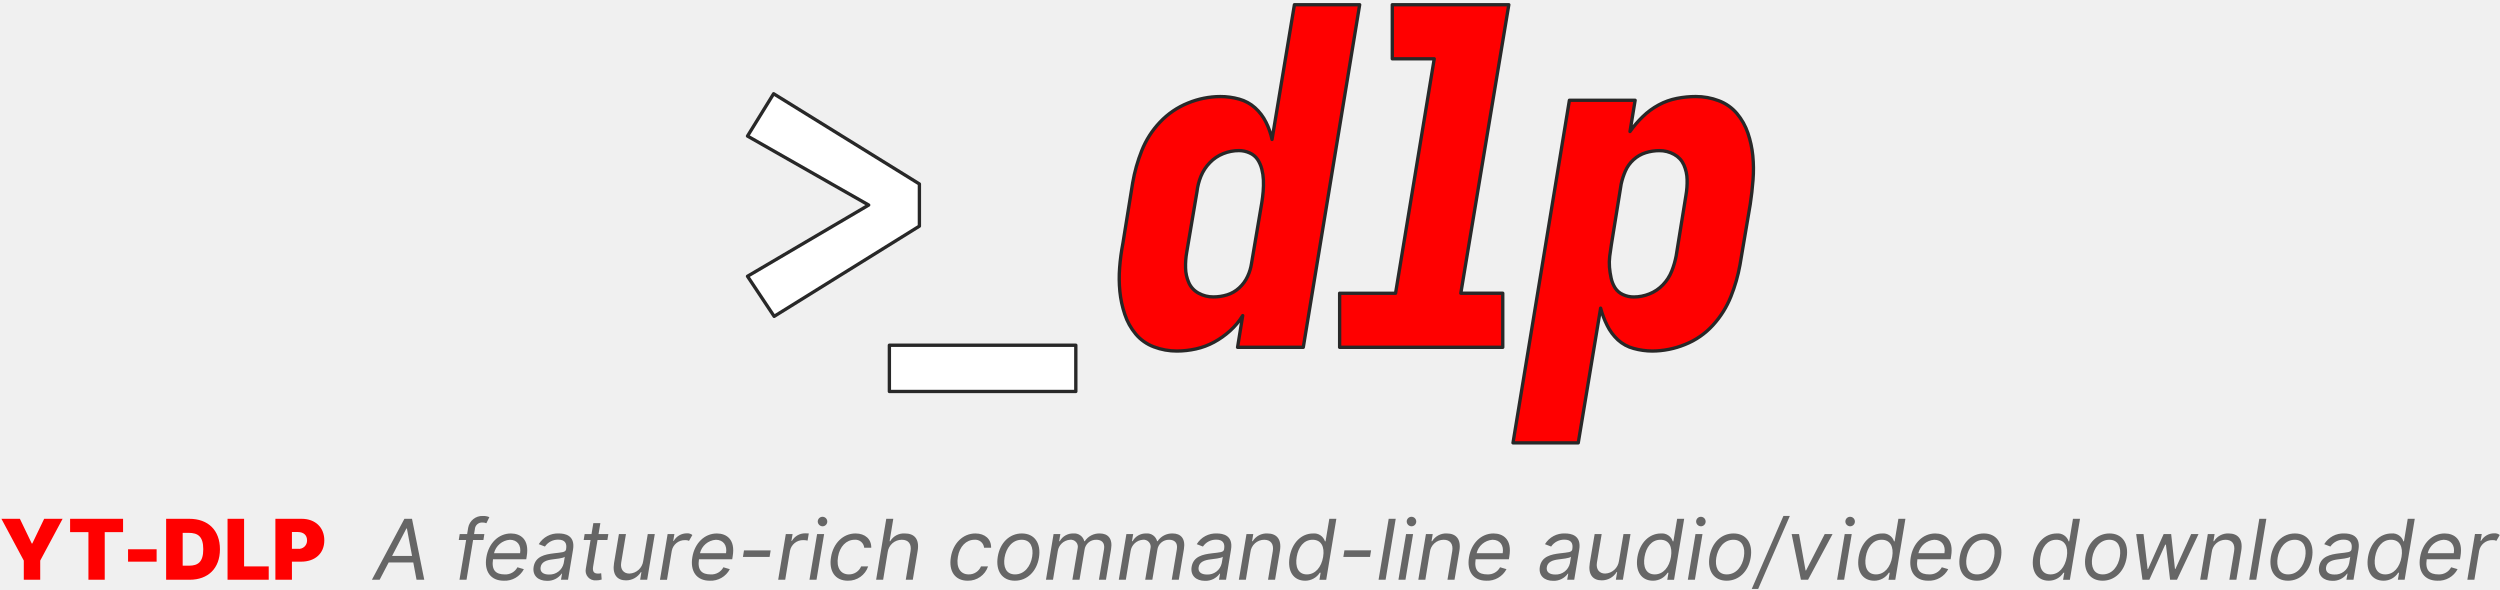
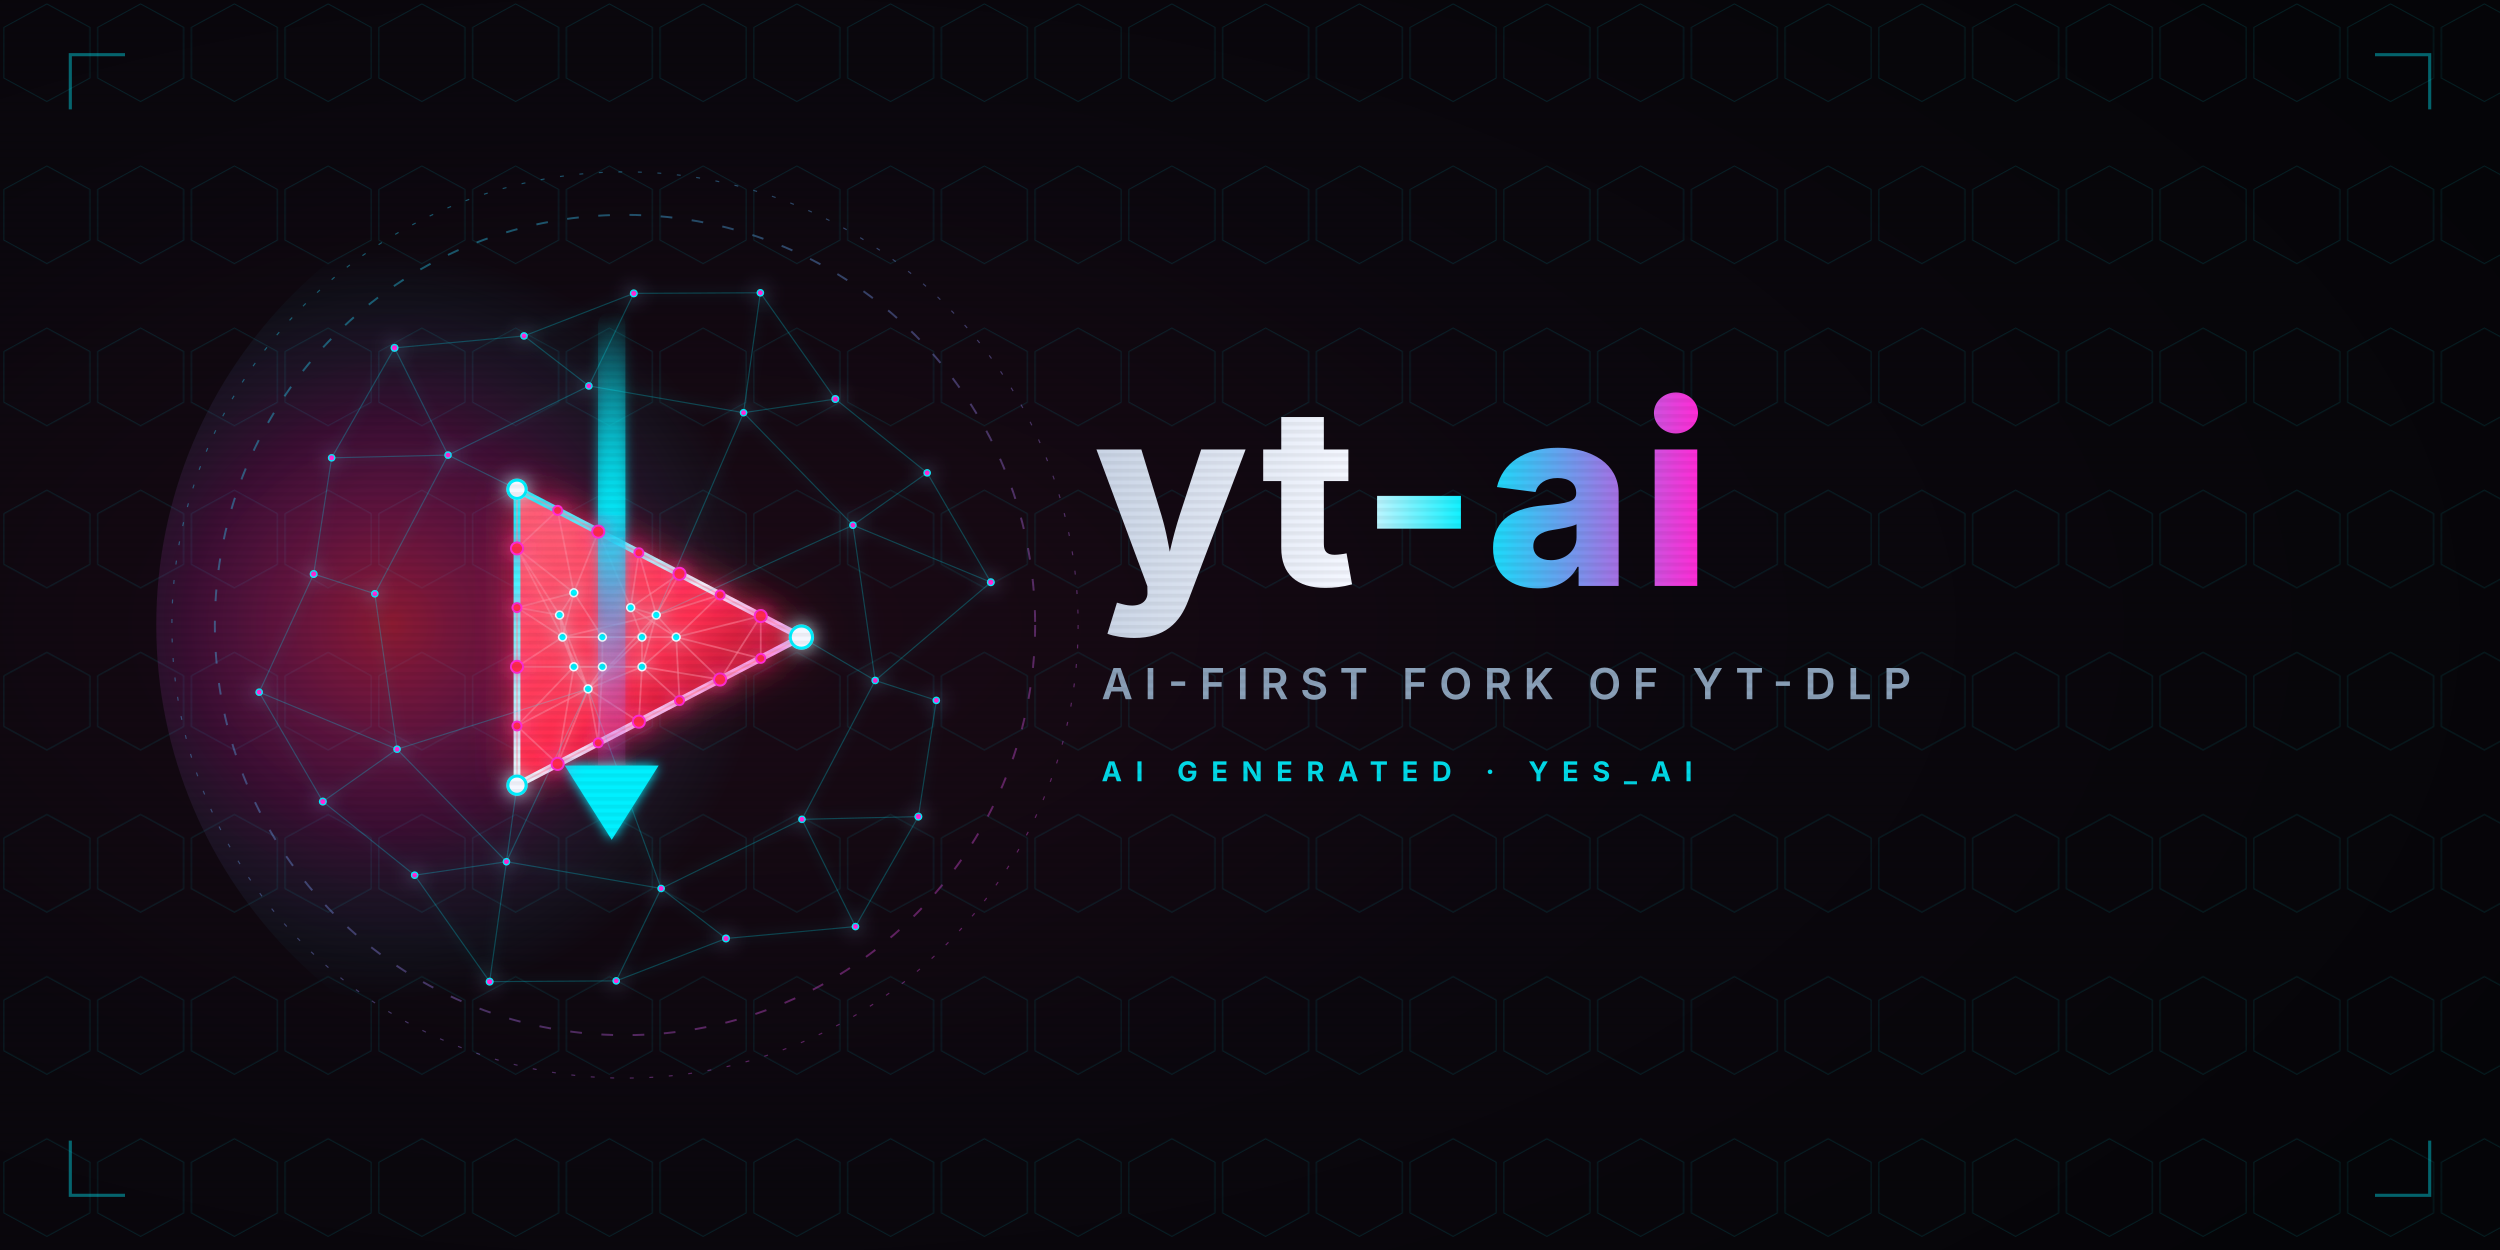
- <svg xmlns="http://www.w3.org/2000/svg" width="746" height="176" viewBox="0 0 746 176">
+ <svg xmlns="http://www.w3.org/2000/svg" viewBox="0 0 1280 640" width="1280" height="640" role="img" aria-label="yt-ai banner">
  <defs>
-     <style>
-       .cls-1, .cls-4 {
-         fill: red;
-       }
- 
-       .cls-1, .cls-2, .cls-3, .cls-4 {
-         fill-rule: evenodd;
-       }
- 
-       .cls-2 {
-         fill: #666;
-       }
- 
-       .cls-3 {
-         fill: #fff;
-       }
- 
-       .cls-3, .cls-4 {
-         stroke: #282828;
-         stroke-linejoin: round;
-         stroke-width: 1px;
-       }
-     </style>
+     <radialGradient id="bg" cx="28%" cy="50%" r="80%">
+       <stop offset="0%" stop-color="#1C0A16" />
+       <stop offset="50%" stop-color="#0B070E" />
+       <stop offset="100%" stop-color="#050508" />
+     </radialGradient>
+     <radialGradient id="coreGlow" cx="25%" cy="50%" r="40%">
+       <stop offset="0%" stop-color="#FF2A4D" stop-opacity="0.5" />
+       <stop offset="55%" stop-color="#FF2BD6" stop-opacity="0.16" />
+       <stop offset="100%" stop-color="#00F0FF" stop-opacity="0" />
+     </radialGradient>
+     <linearGradient id="triFill" x1="18%" y1="10%" x2="90%" y2="90%">
+       <stop offset="0%" stop-color="#FF5A73" />
+       <stop offset="50%" stop-color="#FF2A4D" />
+       <stop offset="100%" stop-color="#7A0018" />
+     </linearGradient>
+     <linearGradient id="triStroke" x1="0%" y1="0%" x2="100%" y2="100%">
+       <stop offset="0%" stop-color="#00F0FF" />
+       <stop offset="50%" stop-color="#F4F7FF" />
+       <stop offset="100%" stop-color="#FF2BD6" />
+     </linearGradient>
+     <linearGradient id="beam" x1="50%" y1="0%" x2="50%" y2="100%">
+       <stop offset="0%" stop-color="#00F0FF" stop-opacity="0" />
+       <stop offset="40%" stop-color="#00F0FF" stop-opacity="0.9" />
+       <stop offset="100%" stop-color="#FF2BD6" stop-opacity="0" />
+     </linearGradient>
+     <linearGradient id="word" x1="0%" y1="0%" x2="100%" y2="0%">
+       <stop offset="0%" stop-color="#C9D4E5" />
+       <stop offset="42%" stop-color="#F4F7FF" />
+       <stop offset="62%" stop-color="#00F0FF" />
+       <stop offset="100%" stop-color="#FF2BD6" />
+     </linearGradient>
+     <linearGradient id="ringGrad" x1="0%" y1="0%" x2="100%" y2="100%">
+       <stop offset="0%" stop-color="#00F0FF" />
+       <stop offset="100%" stop-color="#FF2BD6" />
+     </linearGradient>
+     <filter id="glowCyan" x="-50%" y="-50%" width="200%" height="200%">
+       <feGaussianBlur stdDeviation="3" result="b" />
+       <feMerge>
+         <feMergeNode in="b" />
+         <feMergeNode in="SourceGraphic" />
+       </feMerge>
+     </filter>
+     <filter id="glowMag" x="-50%" y="-50%" width="200%" height="200%">
+       <feGaussianBlur stdDeviation="5" result="b" />
+       <feMerge>
+         <feMergeNode in="b" />
+         <feMergeNode in="SourceGraphic" />
+       </feMerge>
+     </filter>
+     <filter id="bloom" x="-50%" y="-50%" width="200%" height="200%">
+       <feGaussianBlur stdDeviation="12" />
+     </filter>
+     <pattern id="scan" width="1280" height="4" patternUnits="userSpaceOnUse">
+       <rect width="1280" height="2" fill="#000" opacity="0.16" />
+     </pattern>
+     <pattern id="hex" width="48" height="83" patternUnits="userSpaceOnUse">
+       <path d="M24 2 L46 14 L46 40 L24 52 L2 40 L2 14 Z" fill="none" stroke="#00F0FF" stroke-width="0.5" opacity="0.12" />
+     </pattern>
  </defs>
-   <path class="cls-1" d="M0.426,154.812L7.1,167.281V173h4.9v-5.719l6.678-12.469H13.179L9.627,162.2H9.485l-3.552-7.389H0.426Zm20.49,3.979h5.471V173h4.866V158.791h5.47v-3.979H20.916v3.979Zm25.82,5.115H38.211V167.6h8.525v-3.695ZM56.572,173c5.541,0,9.058-3.41,9.058-9.094s-3.517-9.094-9.129-9.094H49.574V173h7Zm-2.06-4.192V159h1.741c2.842,0,4.4,1.1,4.4,4.9s-1.563,4.9-4.263,4.9H54.512ZM67.9,173H80.189v-3.979H72.835V154.812H67.9V173Zm14.275,0h4.938v-5.4h2.735c4.147,0,6.927-2.443,6.927-6.359,0-3.872-2.709-6.43-6.749-6.43h-7.85V173Zm4.938-9.236v-5.009h1.741c1.732,0,2.771.924,2.771,2.487a2.452,2.452,0,0,1-2.771,2.522H87.111Z" />
-   <path class="cls-2" d="M113.281,173l2.691-5.151h7.353L124.293,173H126.6l-3.659-18.188H120.67L110.972,173h2.309Zm3.712-7.1,4.281-8.206h0.142l1.545,8.206h-5.968Zm27.54-6.537h-3.072l0.231-1.385a2.139,2.139,0,0,1,2.309-2.06,2.987,2.987,0,0,1,1.136.213l0.888-1.812a4.324,4.324,0,0,0-1.918-.355,4.271,4.271,0,0,0-4.405,3.517l-0.31,1.882H137.18l-0.284,1.776h2.194L137.109,173h2.1l1.963-11.865h3.081Zm5.788,13.925a6.444,6.444,0,0,0,6-3.445l-1.918-.569a4.022,4.022,0,0,1-3.765,2.131c-2.629,0-4.032-1.172-3.526-4.511h9.92l0.142-.888c0.861-5.08-1.874-6.82-4.725-6.82-3.685,0-6.633,2.913-7.317,7.1C144.433,170.478,146.387,173.284,150.321,173.284Zm-2.913-8.206a5.27,5.27,0,0,1,4.725-4.014c2.282,0,3.454,1.706,3.055,4.014h-7.78Zm15.8,8.242a5.173,5.173,0,0,0,4.405-2.167h0.106L167.4,173h2.1l1.492-8.987c0.71-4.334-2.487-4.831-4.228-4.831a6.658,6.658,0,0,0-6,3.2l1.847,0.71a4.673,4.673,0,0,1,3.979-2.06c1.918,0,2.628,1.03,2.344,2.771v0.071c-0.177.994-1.208,0.923-3.73,1.243-2.593.32-5.435,0.888-5.967,4.014C158.806,171.792,160.618,173.32,163.211,173.32Zm0.6-1.883c-1.67,0-2.735-.746-2.487-2.2,0.249-1.6,1.812-2.1,3.482-2.309,0.888-.107,3.3-0.356,3.729-0.782l-0.319,1.918A4.289,4.289,0,0,1,163.815,171.437Zm17.721-12.078h-2.921l0.541-3.268h-2.1l-0.541,3.268h-2.052l-0.284,1.776h2.043l-1.4,8.526a2.88,2.88,0,0,0,3.091,3.517,5.026,5.026,0,0,0,1.634-.249l-0.142-1.883a4.017,4.017,0,0,1-.924.107c-0.923,0-1.776-.284-1.492-2.06l1.324-7.958h2.939Zm10.405,8.064a4.329,4.329,0,0,1-4.12,3.73c-1.741,0-2.771-1.279-2.451-3.268l1.421-8.526h-2.1l-1.457,8.668c-0.568,3.481,1,5.151,3.553,5.151a5.185,5.185,0,0,0,4.475-2.487h0.143L191.018,173h2.1l2.273-13.641h-2.1Zm5,5.577h2.1l1.421-8.632a3.953,3.953,0,0,1,3.979-3.2,2.457,2.457,0,0,1,1.172.213l1-1.74a2.365,2.365,0,0,0-1.634-.5,4.5,4.5,0,0,0-3.943,2.274h-0.143l0.356-2.061h-2.025Zm14.846,0.284a6.446,6.446,0,0,0,6-3.445l-1.918-.569a4.023,4.023,0,0,1-3.766,2.131c-2.628,0-4.031-1.172-3.525-4.511h9.92l0.142-.888c0.861-5.08-1.874-6.82-4.725-6.82-3.685,0-6.634,2.913-7.317,7.1C205.9,170.478,207.857,173.284,211.791,173.284Zm-2.913-8.206a5.268,5.268,0,0,1,4.724-4.014c2.283,0,3.455,1.706,3.055,4.014h-7.779Zm21.1-.852h-7.957l-0.32,1.954h7.957ZM232.208,173h2.1l1.42-8.632a3.959,3.959,0,0,1,3.979-3.2,6.363,6.363,0,0,1,1.279.142l0.355-2.131a10.544,10.544,0,0,0-1.1-.036,4.538,4.538,0,0,0-3.943,2.274h-0.142l0.355-2.061h-2.025Zm9.339,0h2.1l2.274-13.641h-2.1Zm3.961-15.95a1.422,1.422,0,1,0-1.492-1.42A1.464,1.464,0,0,0,245.508,157.05Zm7.476,16.234a6.244,6.244,0,0,0,6.074-4.263h-2.1a3.9,3.9,0,0,1-3.659,2.38c-2.5,0-3.774-2.06-3.232-5.221,0.488-3.091,2.477-5.116,4.937-5.116a2.628,2.628,0,0,1,2.878,2.38h2.1c0.062-2.557-1.821-4.262-4.689-4.262-3.7,0-6.652,2.913-7.318,7.069C247.291,170.336,249.138,173.284,252.984,173.284Zm11.9-8.49a4.229,4.229,0,0,1,4.228-3.73c1.953,0,2.948,1.244,2.593,3.411L270.279,173h2.1l1.456-8.667c0.568-3.517-1.03-5.151-3.8-5.151a4.741,4.741,0,0,0-4.4,2.309h-0.177l1.1-6.679h-2.1L261.434,173h2.095Zm23.865,8.49a6.244,6.244,0,0,0,6.074-4.263h-2.1a3.894,3.894,0,0,1-3.659,2.38c-2.5,0-3.774-2.06-3.232-5.221,0.488-3.091,2.478-5.116,4.937-5.116a2.628,2.628,0,0,1,2.878,2.38h2.1c0.062-2.557-1.821-4.262-4.689-4.262-3.7,0-6.652,2.913-7.318,7.069C283.051,170.336,284.9,173.284,288.744,173.284Zm14.1,0c3.623,0,6.5-2.735,7.175-6.891,0.7-4.334-1.349-7.211-5.115-7.211-3.623,0-6.5,2.735-7.175,6.927C297.034,170.407,299.076,173.284,302.842,173.284Zm0.035-1.883c-2.735,0-3.552-2.344-3.126-5.008,0.453-2.806,2.238-5.329,5.116-5.329,2.735,0,3.552,2.38,3.126,5.045C307.54,168.924,305.755,171.4,302.877,171.4Zm9.231,1.6h2.1l1.421-8.525a3.978,3.978,0,0,1,3.659-3.411,2.092,2.092,0,0,1,2.273,2.594L319.994,173h2.132l1.492-8.881a3.45,3.45,0,0,1,3.516-3.055c1.492,0,2.629.782,2.309,2.807L327.916,173h2.1l1.527-9.129c0.533-3.2-.959-4.689-3.374-4.689a5.191,5.191,0,0,0-4.476,2.309h-0.142a3.076,3.076,0,0,0-3.268-2.309,4.487,4.487,0,0,0-4.05,2.309h-0.178l0.356-2.132h-2.025Zm21.734,0h2.1l1.421-8.525a3.978,3.978,0,0,1,3.659-3.411,2.093,2.093,0,0,1,2.274,2.594L341.728,173h2.131l1.492-8.881a3.45,3.45,0,0,1,3.517-3.055c1.491,0,2.628.782,2.309,2.807L349.649,173h2.1l1.527-9.129c0.533-3.2-.959-4.689-3.374-4.689a5.191,5.191,0,0,0-4.476,2.309H345.28a3.075,3.075,0,0,0-3.268-2.309,4.487,4.487,0,0,0-4.05,2.309h-0.177l0.355-2.132h-2.025Zm25.711,0.32a5.173,5.173,0,0,0,4.405-2.167h0.107L363.745,173h2.1l1.492-8.987c0.71-4.334-2.487-4.831-4.228-4.831a6.659,6.659,0,0,0-6,3.2l1.847,0.71a4.674,4.674,0,0,1,3.979-2.06c1.918,0,2.628,1.03,2.344,2.771v0.071c-0.177.994-1.207,0.923-3.73,1.243-2.593.32-5.435,0.888-5.967,4.014C355.148,171.792,356.96,173.32,359.553,173.32Zm0.6-1.883c-1.67,0-2.735-.746-2.487-2.2,0.249-1.6,1.812-2.1,3.482-2.309,0.888-.107,3.3-0.356,3.73-0.782l-0.32,1.918A4.289,4.289,0,0,1,360.157,171.437Zm12.961-6.643a4.154,4.154,0,0,1,4.121-3.73c1.954,0,2.913,1.279,2.558,3.411L378.376,173h2.1l1.457-8.667c0.568-3.482-1.03-5.151-3.765-5.151a4.869,4.869,0,0,0-4.37,2.309h-0.177l0.355-2.132h-2.025L369.673,173h2.095Zm16.336,8.49a5.166,5.166,0,0,0,4.369-2.38h0.249l-0.355,2.1h2.024l3.02-18.188h-2.1l-1.119,6.714h-0.178a3.382,3.382,0,0,0-3.552-2.344c-3.446,0-6.278,2.735-7,7.033C384.108,170.549,386.035,173.284,389.454,173.284Zm0.515-1.883c-2.629,0-3.526-2.308-3.037-5.221,0.47-2.878,2.087-5.116,4.742-5.116,2.567,0,3.65,2.061,3.144,5.116C394.3,169.27,392.491,171.4,389.969,171.4Zm19.16-7.175h-7.957l-0.32,1.954h7.957Zm7.349-9.414h-2.1L411.363,173h2.1ZM417.293,173h2.1l2.273-13.641h-2.1Zm3.961-15.95a1.422,1.422,0,1,0-1.492-1.42A1.464,1.464,0,0,0,421.254,157.05Zm5.415,7.744a4.153,4.153,0,0,1,4.121-3.73c1.953,0,2.912,1.279,2.557,3.411L431.926,173h2.1l1.457-8.667c0.568-3.482-1.031-5.151-3.766-5.151a4.869,4.869,0,0,0-4.369,2.309h-0.178l0.356-2.132H425.5L423.223,173h2.1Zm16.868,8.49a6.446,6.446,0,0,0,6-3.445l-1.918-.569a4.023,4.023,0,0,1-3.766,2.131c-2.629,0-4.032-1.172-3.525-4.511h9.919l0.142-.888c0.862-5.08-1.874-6.82-4.724-6.82-3.686,0-6.634,2.913-7.318,7.1C437.65,170.478,439.6,173.284,443.537,173.284Zm-2.912-8.206a5.268,5.268,0,0,1,4.724-4.014c2.282,0,3.455,1.706,3.055,4.014h-7.779Zm22.834,8.242a5.171,5.171,0,0,0,4.4-2.167h0.107L467.65,173h2.1l1.492-8.987c0.711-4.334-2.487-4.831-4.227-4.831a6.658,6.658,0,0,0-6,3.2l1.847,0.71a4.671,4.671,0,0,1,3.978-2.06c1.918,0,2.629,1.03,2.345,2.771v0.071c-0.178.994-1.208,0.923-3.73,1.243-2.593.32-5.435,0.888-5.968,4.014C459.054,171.792,460.866,173.32,463.459,173.32Zm0.6-1.883c-1.67,0-2.736-.746-2.487-2.2,0.249-1.6,1.812-2.1,3.481-2.309,0.888-.107,3.3-0.356,3.73-0.782l-0.32,1.918A4.289,4.289,0,0,1,464.063,171.437Zm19.035-4.014a4.329,4.329,0,0,1-4.12,3.73c-1.741,0-2.771-1.279-2.452-3.268l1.421-8.526h-2.1l-1.457,8.668c-0.568,3.481,1,5.151,3.552,5.151a5.185,5.185,0,0,0,4.476-2.487h0.142L482.175,173h2.095l2.274-13.641h-2.1Zm10.155,5.861a5.166,5.166,0,0,0,4.369-2.38h0.249l-0.355,2.1h2.024l3.02-18.188h-2.1l-1.119,6.714h-0.178a3.382,3.382,0,0,0-3.552-2.344c-3.446,0-6.278,2.735-7,7.033C487.907,170.549,489.834,173.284,493.253,173.284Zm0.515-1.883c-2.629,0-3.526-2.308-3.037-5.221,0.471-2.878,2.087-5.116,4.742-5.116,2.567,0,3.65,2.061,3.144,5.116C498.1,169.27,496.29,171.4,493.768,171.4Zm9.888,1.6h2.1l2.273-13.641H505.93Zm3.961-15.95a1.422,1.422,0,1,0-1.492-1.42A1.464,1.464,0,0,0,507.617,157.05Zm7.618,16.234c3.623,0,6.5-2.735,7.175-6.891,0.7-4.334-1.35-7.211-5.115-7.211-3.623,0-6.5,2.735-7.176,6.927C509.427,170.407,511.469,173.284,515.235,173.284Zm0.035-1.883c-2.735,0-3.552-2.344-3.126-5.008,0.453-2.806,2.238-5.329,5.115-5.329,2.736,0,3.553,2.38,3.126,5.045C519.932,168.924,518.147,171.4,515.27,171.4Zm18.822-17.441h-1.918l-9.449,21.775h1.918Zm12.75,5.4H544.5l-5.577,10.87h-0.142l-1.954-10.87h-2.2L537.393,173h2.132ZM548.188,173h2.1l2.274-13.641h-2.1Zm3.96-15.95a1.422,1.422,0,1,0-1.492-1.42A1.464,1.464,0,0,0,552.148,157.05Zm7.121,16.234a5.167,5.167,0,0,0,4.369-2.38h0.249l-0.356,2.1h2.025l3.02-18.188h-2.1l-1.119,6.714h-0.178a3.382,3.382,0,0,0-3.552-2.344c-3.446,0-6.279,2.735-7,7.033C553.922,170.549,555.85,173.284,559.269,173.284Zm0.515-1.883c-2.629,0-3.526-2.308-3.037-5.221,0.47-2.878,2.086-5.116,4.742-5.116,2.566,0,3.65,2.061,3.144,5.116C564.117,169.27,562.306,171.4,559.784,171.4Zm15.572,1.883a6.446,6.446,0,0,0,6-3.445l-1.918-.569a4.023,4.023,0,0,1-3.766,2.131c-2.628,0-4.032-1.172-3.525-4.511h9.919l0.142-.888c0.862-5.08-1.873-6.82-4.724-6.82-3.686,0-6.634,2.913-7.318,7.1C569.468,170.478,571.421,173.284,575.356,173.284Zm-2.913-8.206a5.268,5.268,0,0,1,4.724-4.014c2.282,0,3.455,1.706,3.055,4.014h-7.779Zm17.472,8.206c3.623,0,6.5-2.735,7.176-6.891,0.7-4.334-1.35-7.211-5.116-7.211-3.623,0-6.5,2.735-7.175,6.927C584.107,170.407,586.15,173.284,589.915,173.284Zm0.036-1.883c-2.736,0-3.553-2.344-3.126-5.008,0.452-2.806,2.237-5.329,5.115-5.329,2.735,0,3.552,2.38,3.126,5.045C594.613,168.924,592.828,171.4,589.951,171.4Zm21.413,1.883a5.166,5.166,0,0,0,4.369-2.38h0.249l-0.356,2.1h2.025l3.02-18.188h-2.1l-1.119,6.714h-0.178a3.382,3.382,0,0,0-3.552-2.344c-3.446,0-6.279,2.735-7,7.033C606.018,170.549,607.945,173.284,611.364,173.284Zm0.515-1.883c-2.629,0-3.526-2.308-3.037-5.221,0.47-2.878,2.087-5.116,4.742-5.116,2.566,0,3.65,2.061,3.144,5.116C616.213,169.27,614.4,171.4,611.879,171.4Zm15.536,1.883c3.623,0,6.5-2.735,7.176-6.891,0.7-4.334-1.35-7.211-5.116-7.211-3.623,0-6.5,2.735-7.175,6.927C621.607,170.407,623.65,173.284,627.415,173.284Zm0.036-1.883c-2.736,0-3.553-2.344-3.126-5.008,0.453-2.806,2.238-5.329,5.115-5.329,2.735,0,3.552,2.38,3.126,5.045C632.113,168.924,630.328,171.4,627.451,171.4Zm11.86,1.6h2.06l4.724-10.479h0.213L647.552,173h2.06l6.43-13.641h-2.2l-4.689,10.408h-0.142l-1.137-10.408h-2.237L640.98,169.8h-0.142l-1.208-10.444h-2.2Zm20.667-8.206a4.154,4.154,0,0,1,4.121-3.73c1.954,0,2.913,1.279,2.557,3.411L665.236,173h2.1l1.457-8.667c0.568-3.482-1.03-5.151-3.766-5.151a4.869,4.869,0,0,0-4.369,2.309h-0.177l0.355-2.132h-2.025L656.533,173h2.1Zm16.3-9.982h-2.1L671.163,173h2.1Zm6.463,18.472c3.624,0,6.5-2.735,7.176-6.891,0.7-4.334-1.35-7.211-5.115-7.211-3.624,0-6.5,2.735-7.176,6.927C676.934,170.407,678.976,173.284,682.741,173.284Zm0.036-1.883c-2.735,0-3.552-2.344-3.126-5.008,0.453-2.806,2.238-5.329,5.115-5.329,2.735,0,3.552,2.38,3.126,5.045C687.439,168.924,685.654,171.4,682.777,171.4Zm13.21,1.919a5.171,5.171,0,0,0,4.4-2.167H700.5L700.178,173h2.1l1.492-8.987c0.71-4.334-2.487-4.831-4.227-4.831a6.658,6.658,0,0,0-6,3.2l1.847,0.71a4.671,4.671,0,0,1,3.978-2.06c1.918,0,2.629,1.03,2.345,2.771v0.071c-0.178.994-1.208,0.923-3.73,1.243-2.593.32-5.435,0.888-5.968,4.014C691.582,171.792,693.393,173.32,695.987,173.32Zm0.6-1.883c-1.669,0-2.735-.746-2.486-2.2,0.249-1.6,1.812-2.1,3.481-2.309,0.888-.107,3.3-0.356,3.73-0.782L701,168.062A4.289,4.289,0,0,1,696.59,171.437Zm14.667,1.847a5.166,5.166,0,0,0,4.369-2.38h0.249L715.52,173h2.024l3.02-18.188h-2.1l-1.119,6.714h-0.178a3.382,3.382,0,0,0-3.552-2.344c-3.446,0-6.279,2.735-7,7.033C705.911,170.549,707.838,173.284,711.257,173.284Zm0.515-1.883c-2.629,0-3.526-2.308-3.037-5.221,0.47-2.878,2.087-5.116,4.742-5.116,2.566,0,3.65,2.061,3.144,5.116C716.106,169.27,714.294,171.4,711.772,171.4Zm15.572,1.883a6.446,6.446,0,0,0,6-3.445l-1.918-.569a4.023,4.023,0,0,1-3.766,2.131c-2.628,0-4.031-1.172-3.525-4.511h9.919L734.2,166c0.862-5.08-1.873-6.82-4.724-6.82-3.685,0-6.634,2.913-7.318,7.1C721.456,170.478,723.41,173.284,727.344,173.284Zm-2.913-8.206a5.268,5.268,0,0,1,4.724-4.014c2.283,0,3.455,1.706,3.055,4.014h-7.779ZM736.255,173h2.1l1.421-8.632a3.953,3.953,0,0,1,3.978-3.2,2.462,2.462,0,0,1,1.173.213l0.994-1.74a2.361,2.361,0,0,0-1.634-.5,4.5,4.5,0,0,0-3.943,2.274H740.2l0.355-2.061h-2.024Z" />
-   <path class="cls-3" d="M223.055,40.6l36.161,20.584L223.055,82.439,231.011,94.4l43.337-26.926V54.9l-43.5-26.926Zm97.968,76.216v-13.8H265.391v13.8h55.632Z" />
-   <path class="cls-4" d="M344.32,103.5a12.975,12.975,0,0,1-5.424-3.824,17.885,17.885,0,0,1-3.269-5.911,31.164,31.164,0,0,1-1.46-6.815,40.017,40.017,0,0,1-.07-7.093,64.082,64.082,0,0,1,.974-7.232l2.921-18.081a47.854,47.854,0,0,1,2.712-9.6,26.529,26.529,0,0,1,5.424-8.484,23.518,23.518,0,0,1,8.345-5.7,25.528,25.528,0,0,1,9.666-1.947,20.709,20.709,0,0,1,5.633.765,11.788,11.788,0,0,1,4.728,2.573,14.385,14.385,0,0,1,3.269,4.312,21.361,21.361,0,0,1,1.808,5.146L386.253,1.41h19.471L388.9,103.635h-19.61l1.53-9.458a20.581,20.581,0,0,1-3.755,4.52,24.418,24.418,0,0,1-4.8,3.408,20.667,20.667,0,0,1-5.424,2.016,26.173,26.173,0,0,1-5.633.626A19.058,19.058,0,0,1,344.32,103.5Zm21.836-15.507a9.49,9.49,0,0,0,3.616-2.086,10.662,10.662,0,0,0,2.5-3.407,13.948,13.948,0,0,0,1.182-3.894l3.06-18.08q0.277-1.669.417-3.407A28.276,28.276,0,0,0,377,53.7a15.584,15.584,0,0,0-.487-3.268,9.346,9.346,0,0,0-1.252-2.851,5.5,5.5,0,0,0-2.364-1.947,7.659,7.659,0,0,0-3.2-.7,12.622,12.622,0,0,0-4.659.9,11.3,11.3,0,0,0-4.033,2.712,12.64,12.64,0,0,0-2.643,4.033,17.554,17.554,0,0,0-1.182,4.59l-3.06,18.081a23.192,23.192,0,0,0-.348,4.729,11.38,11.38,0,0,0,.974,4.381,6.567,6.567,0,0,0,2.921,3.129,8.9,8.9,0,0,0,4.381,1.113A13.776,13.776,0,0,0,366.156,87.988Zm33.588-.487h16.689l11.544-69.958H415.46V1.41h34.77L435.905,87.5h12.517v16.134H399.744V87.5ZM468.31,29.922h19.611l-1.53,9.319a31.287,31.287,0,0,1,3.825-4.451,21.413,21.413,0,0,1,4.728-3.477,19.049,19.049,0,0,1,5.425-1.947A29.445,29.445,0,0,1,506,28.809a19.093,19.093,0,0,1,6.885,1.252,13.041,13.041,0,0,1,5.424,3.825,18.154,18.154,0,0,1,3.268,5.841,30.317,30.317,0,0,1,1.461,6.746,41.152,41.152,0,0,1,.069,7.163q-0.28,3.687-.834,7.3l-3.06,18.081a48.3,48.3,0,0,1-2.712,9.457,27.978,27.978,0,0,1-5.355,8.553A22.306,22.306,0,0,1,502.8,102.8a26.069,26.069,0,0,1-9.735,1.947,20.92,20.92,0,0,1-5.563-.765,11.135,11.135,0,0,1-4.729-2.573,14.869,14.869,0,0,1-3.2-4.311,26.622,26.622,0,0,1-1.947-5.146l-6.676,40.194H451.482ZM492.163,87.71A11.256,11.256,0,0,0,496.2,85a12.482,12.482,0,0,0,2.643-4.1,24.835,24.835,0,0,0,1.321-4.52l2.921-18.081a23.24,23.24,0,0,0,.347-4.729,11.453,11.453,0,0,0-.973-4.381,6.61,6.61,0,0,0-2.921-3.129,8.932,8.932,0,0,0-4.381-1.113,13.761,13.761,0,0,0-4.1.626,9.46,9.46,0,0,0-3.616,2.086A9.791,9.791,0,0,0,485,51.062a21.249,21.249,0,0,0-1.252,3.894l-2.92,18.081q-0.28,1.669-.487,3.407a16.193,16.193,0,0,0-.07,3.338,25.184,25.184,0,0,0,.487,3.2A8.979,8.979,0,0,0,481.94,85.9a5.3,5.3,0,0,0,2.365,2.017,7.619,7.619,0,0,0,3.2.7A12.589,12.589,0,0,0,492.163,87.71Z" />
+   <rect width="1280" height="640" fill="url(#bg)" />
+   <rect width="1280" height="640" fill="url(#hex)" />
+   <circle cx="320" cy="320" r="240" fill="url(#coreGlow)" />
+   <polygon points="264.7,250.5 264.7,402.0 410.3,326.2" fill="#FF2A4D" filter="url(#bloom)" opacity="0.85" />
+   <polygon points="264.7,250.5 264.7,402.0 410.3,326.2" fill="url(#triFill)" stroke="url(#triStroke)" stroke-width="3.5" />
+   <g fill="none" stroke="url(#ringGrad)" opacity="0.4">
+     <circle cx="320" cy="320" r="210" stroke-width="1" stroke-dasharray="6 10" />
+     <circle cx="320" cy="320" r="232" stroke-width="0.6" stroke-dasharray="2 8" />
+   </g>
+   <g filter="url(#glowCyan)">
+     <line x1="264.7" y1="250.5" x2="285.5" y2="261.3" stroke="#FF8AA0" stroke-width="0.9" opacity="0.5" />
+     <line x1="264.7" y1="250.5" x2="264.7" y2="280.8" stroke="#FF8AA0" stroke-width="0.9" opacity="0.5" />
+     <line x1="264.7" y1="250.5" x2="229.4" y2="233.0" stroke="#00F0FF" stroke-width="0.6" opacity="0.25" />
+     <line x1="264.7" y1="402.0" x2="285.5" y2="391.1" stroke="#FF8AA0" stroke-width="0.9" opacity="0.5" />
+     <line x1="264.7" y1="402.0" x2="264.7" y2="371.7" stroke="#FF8AA0" stroke-width="0.9" opacity="0.5" />
+     <line x1="264.7" y1="402.0" x2="259.3" y2="441.2" stroke="#00F0FF" stroke-width="0.6" opacity="0.25" />
+     <line x1="410.3" y1="326.2" x2="389.5" y2="337.1" stroke="#FF8AA0" stroke-width="0.9" opacity="0.5" />
+     <line x1="410.3" y1="326.2" x2="389.5" y2="315.4" stroke="#FF8AA0" stroke-width="0.9" opacity="0.5" />
+     <line x1="410.3" y1="326.2" x2="448.1" y2="348.4" stroke="#00F0FF" stroke-width="0.6" opacity="0.25" />
+     <line x1="285.5" y1="261.3" x2="306.3" y2="272.2" stroke="#FF8AA0" stroke-width="0.9" opacity="0.5" />
+     <line x1="285.5" y1="261.3" x2="264.7" y2="280.8" stroke="#FF8AA0" stroke-width="0.9" opacity="0.5" />
+     <line x1="285.5" y1="261.3" x2="293.8" y2="303.5" stroke="#FF8AA0" stroke-width="0.9" opacity="0.5" />
+     <line x1="306.3" y1="272.2" x2="327.1" y2="283.0" stroke="#FF8AA0" stroke-width="0.9" opacity="0.5" />
+     <line x1="306.3" y1="272.2" x2="293.8" y2="303.5" stroke="#FF8AA0" stroke-width="0.9" opacity="0.5" />
+     <line x1="306.3" y1="272.2" x2="322.9" y2="311.1" stroke="#FF8AA0" stroke-width="0.9" opacity="0.5" />
+     <line x1="327.1" y1="283.0" x2="347.9" y2="293.8" stroke="#FF8AA0" stroke-width="0.9" opacity="0.5" />
+     <line x1="327.1" y1="283.0" x2="322.9" y2="311.1" stroke="#FF8AA0" stroke-width="0.9" opacity="0.5" />
+     <line x1="327.1" y1="283.0" x2="336.0" y2="314.9" stroke="#FF8AA0" stroke-width="0.9" opacity="0.5" />
+     <line x1="347.9" y1="293.8" x2="368.7" y2="304.6" stroke="#FF8AA0" stroke-width="0.9" opacity="0.5" />
+     <line x1="347.9" y1="293.8" x2="336.0" y2="314.9" stroke="#FF8AA0" stroke-width="0.9" opacity="0.5" />
+     <line x1="347.9" y1="293.8" x2="322.9" y2="311.1" stroke="#FF8AA0" stroke-width="0.9" opacity="0.5" />
+     <line x1="368.7" y1="304.6" x2="389.5" y2="315.4" stroke="#FF8AA0" stroke-width="0.9" opacity="0.5" />
+     <line x1="368.7" y1="304.6" x2="346.2" y2="326.2" stroke="#FF8AA0" stroke-width="0.9" opacity="0.5" />
+     <line x1="368.7" y1="304.6" x2="336.0" y2="314.9" stroke="#FF8AA0" stroke-width="0.9" opacity="0.5" />
+     <line x1="389.5" y1="315.4" x2="389.5" y2="337.1" stroke="#FF8AA0" stroke-width="0.9" opacity="0.5" />
+     <line x1="389.5" y1="315.4" x2="368.7" y2="347.9" stroke="#FF8AA0" stroke-width="0.9" opacity="0.5" />
+     <line x1="389.5" y1="315.4" x2="346.2" y2="326.2" stroke="#FF8AA0" stroke-width="0.9" opacity="0.5" />
+     <line x1="389.5" y1="337.1" x2="368.7" y2="347.9" stroke="#FF8AA0" stroke-width="0.9" opacity="0.5" />
+     <line x1="389.5" y1="337.1" x2="346.2" y2="326.2" stroke="#FF8AA0" stroke-width="0.9" opacity="0.5" />
+     <line x1="389.5" y1="337.1" x2="347.9" y2="358.7" stroke="#FF8AA0" stroke-width="0.9" opacity="0.5" />
+     <line x1="368.7" y1="347.9" x2="347.9" y2="358.7" stroke="#FF8AA0" stroke-width="0.9" opacity="0.5" />
+     <line x1="368.7" y1="347.9" x2="346.2" y2="326.2" stroke="#FF8AA0" stroke-width="0.9" opacity="0.5" />
+     <line x1="368.7" y1="347.9" x2="328.7" y2="341.4" stroke="#FF8AA0" stroke-width="0.9" opacity="0.5" />
+     <line x1="347.9" y1="358.7" x2="327.1" y2="369.5" stroke="#FF8AA0" stroke-width="0.9" opacity="0.5" />
+     <line x1="347.9" y1="358.7" x2="328.7" y2="341.4" stroke="#FF8AA0" stroke-width="0.9" opacity="0.5" />
+     <line x1="347.9" y1="358.7" x2="346.2" y2="326.2" stroke="#FF8AA0" stroke-width="0.9" opacity="0.5" />
+     <line x1="327.1" y1="369.5" x2="306.3" y2="380.3" stroke="#FF8AA0" stroke-width="0.9" opacity="0.5" />
+     <line x1="327.1" y1="369.5" x2="328.7" y2="341.4" stroke="#FF8AA0" stroke-width="0.9" opacity="0.5" />
+     <line x1="327.1" y1="369.5" x2="301.1" y2="352.7" stroke="#FF8AA0" stroke-width="0.9" opacity="0.5" />
+     <line x1="306.3" y1="380.3" x2="285.5" y2="391.1" stroke="#FF8AA0" stroke-width="0.9" opacity="0.5" />
+     <line x1="306.3" y1="380.3" x2="301.1" y2="352.7" stroke="#FF8AA0" stroke-width="0.9" opacity="0.5" />
+     <line x1="306.3" y1="380.3" x2="308.4" y2="341.4" stroke="#FF8AA0" stroke-width="0.9" opacity="0.5" />
+     <line x1="285.5" y1="391.1" x2="264.7" y2="371.7" stroke="#FF8AA0" stroke-width="0.9" opacity="0.5" />
+     <line x1="285.5" y1="391.1" x2="301.1" y2="352.7" stroke="#FF8AA0" stroke-width="0.9" opacity="0.5" />
+     <line x1="285.5" y1="391.1" x2="293.8" y2="341.4" stroke="#FF8AA0" stroke-width="0.9" opacity="0.5" />
+     <line x1="264.7" y1="371.7" x2="264.7" y2="341.4" stroke="#FF8AA0" stroke-width="0.9" opacity="0.5" />
+     <line x1="264.7" y1="371.7" x2="301.1" y2="352.7" stroke="#FF8AA0" stroke-width="0.9" opacity="0.5" />
+     <line x1="264.7" y1="371.7" x2="293.8" y2="341.4" stroke="#FF8AA0" stroke-width="0.9" opacity="0.5" />
+     <line x1="264.7" y1="341.4" x2="288.0" y2="326.2" stroke="#FF8AA0" stroke-width="0.9" opacity="0.5" />
+     <line x1="264.7" y1="341.4" x2="293.8" y2="341.4" stroke="#FF8AA0" stroke-width="0.9" opacity="0.5" />
+     <line x1="264.7" y1="341.4" x2="264.7" y2="311.1" stroke="#FF8AA0" stroke-width="0.9" opacity="0.5" />
+     <line x1="264.7" y1="311.1" x2="286.5" y2="314.9" stroke="#FF8AA0" stroke-width="0.9" opacity="0.5" />
+     <line x1="264.7" y1="311.1" x2="288.0" y2="326.2" stroke="#FF8AA0" stroke-width="0.9" opacity="0.5" />
+     <line x1="264.7" y1="311.1" x2="293.8" y2="303.5" stroke="#FF8AA0" stroke-width="0.9" opacity="0.5" />
+     <line x1="264.7" y1="280.8" x2="293.8" y2="303.5" stroke="#FF8AA0" stroke-width="0.9" opacity="0.5" />
+     <line x1="264.7" y1="280.8" x2="286.5" y2="314.9" stroke="#FF8AA0" stroke-width="0.9" opacity="0.5" />
+     <line x1="264.7" y1="280.8" x2="288.0" y2="326.2" stroke="#FF8AA0" stroke-width="0.9" opacity="0.5" />
+     <line x1="293.8" y1="303.5" x2="286.5" y2="314.9" stroke="#FF8AA0" stroke-width="0.9" opacity="0.5" />
+     <line x1="293.8" y1="303.5" x2="288.0" y2="326.2" stroke="#FF8AA0" stroke-width="0.9" opacity="0.5" />
+     <line x1="293.8" y1="303.5" x2="308.4" y2="326.2" stroke="#FF8AA0" stroke-width="0.9" opacity="0.5" />
+     <line x1="308.4" y1="326.2" x2="308.4" y2="341.4" stroke="#FF8AA0" stroke-width="0.9" opacity="0.5" />
+     <line x1="308.4" y1="326.2" x2="328.7" y2="326.2" stroke="#FF8AA0" stroke-width="0.9" opacity="0.5" />
+     <line x1="308.4" y1="326.2" x2="288.0" y2="326.2" stroke="#FF8AA0" stroke-width="0.9" opacity="0.5" />
+     <line x1="322.9" y1="311.1" x2="336.0" y2="314.9" stroke="#FF8AA0" stroke-width="0.9" opacity="0.5" />
+     <line x1="322.9" y1="311.1" x2="328.7" y2="326.2" stroke="#FF8AA0" stroke-width="0.9" opacity="0.5" />
+     <line x1="322.9" y1="311.1" x2="346.2" y2="326.2" stroke="#FF8AA0" stroke-width="0.9" opacity="0.5" />
+     <line x1="308.4" y1="341.4" x2="301.1" y2="352.7" stroke="#FF8AA0" stroke-width="0.9" opacity="0.5" />
+     <line x1="308.4" y1="341.4" x2="293.8" y2="341.4" stroke="#FF8AA0" stroke-width="0.9" opacity="0.5" />
+     <line x1="308.4" y1="341.4" x2="328.7" y2="341.4" stroke="#FF8AA0" stroke-width="0.9" opacity="0.5" />
+     <line x1="346.2" y1="326.2" x2="336.0" y2="314.9" stroke="#FF8AA0" stroke-width="0.9" opacity="0.5" />
+     <line x1="346.2" y1="326.2" x2="328.7" y2="326.2" stroke="#FF8AA0" stroke-width="0.9" opacity="0.5" />
+     <line x1="346.2" y1="326.2" x2="328.7" y2="341.4" stroke="#FF8AA0" stroke-width="0.9" opacity="0.5" />
+     <line x1="286.5" y1="314.9" x2="288.0" y2="326.2" stroke="#FF8AA0" stroke-width="0.9" opacity="0.5" />
+     <line x1="286.5" y1="314.9" x2="293.8" y2="341.4" stroke="#FF8AA0" stroke-width="0.9" opacity="0.5" />
+     <line x1="286.5" y1="314.9" x2="301.1" y2="352.7" stroke="#FF8AA0" stroke-width="0.9" opacity="0.5" />
+     <line x1="293.8" y1="341.4" x2="301.1" y2="352.7" stroke="#FF8AA0" stroke-width="0.9" opacity="0.5" />
+     <line x1="293.8" y1="341.4" x2="288.0" y2="326.2" stroke="#FF8AA0" stroke-width="0.9" opacity="0.5" />
+     <line x1="293.8" y1="341.4" x2="328.7" y2="341.4" stroke="#FF8AA0" stroke-width="0.9" opacity="0.5" />
+     <line x1="328.7" y1="341.4" x2="328.7" y2="326.2" stroke="#FF8AA0" stroke-width="0.9" opacity="0.5" />
+     <line x1="328.7" y1="341.4" x2="336.0" y2="314.9" stroke="#FF8AA0" stroke-width="0.9" opacity="0.5" />
+     <line x1="328.7" y1="341.4" x2="301.1" y2="352.7" stroke="#FF8AA0" stroke-width="0.9" opacity="0.5" />
+     <line x1="288.0" y1="326.2" x2="301.1" y2="352.7" stroke="#FF8AA0" stroke-width="0.9" opacity="0.5" />
+     <line x1="288.0" y1="326.2" x2="328.7" y2="326.2" stroke="#FF8AA0" stroke-width="0.9" opacity="0.5" />
+     <line x1="288.0" y1="326.2" x2="336.0" y2="314.9" stroke="#FF8AA0" stroke-width="0.9" opacity="0.5" />
+     <line x1="328.7" y1="326.2" x2="336.0" y2="314.9" stroke="#FF8AA0" stroke-width="0.9" opacity="0.5" />
+     <line x1="328.7" y1="326.2" x2="301.1" y2="352.7" stroke="#FF8AA0" stroke-width="0.9" opacity="0.5" />
+     <line x1="336.0" y1="314.9" x2="301.1" y2="352.7" stroke="#FF8AA0" stroke-width="0.9" opacity="0.5" />
+     <line x1="336.0" y1="314.9" x2="436.7" y2="268.9" stroke="#00F0FF" stroke-width="0.6" opacity="0.25" />
+     <line x1="336.0" y1="314.9" x2="380.7" y2="211.3" stroke="#00F0FF" stroke-width="0.6" opacity="0.25" />
+     <line x1="301.1" y1="352.7" x2="259.3" y2="441.2" stroke="#00F0FF" stroke-width="0.6" opacity="0.25" />
+     <line x1="301.1" y1="352.7" x2="203.3" y2="383.6" stroke="#00F0FF" stroke-width="0.6" opacity="0.25" />
+     <line x1="301.1" y1="352.7" x2="338.5" y2="454.9" stroke="#00F0FF" stroke-width="0.6" opacity="0.25" />
+     <line x1="479.4" y1="358.6" x2="448.1" y2="348.4" stroke="#00F0FF" stroke-width="0.6" opacity="0.25" />
+     <line x1="479.4" y1="358.6" x2="470.2" y2="418.1" stroke="#00F0FF" stroke-width="0.6" opacity="0.25" />
+     <line x1="470.2" y1="418.1" x2="410.6" y2="419.5" stroke="#00F0FF" stroke-width="0.6" opacity="0.25" />
+     <line x1="470.2" y1="418.1" x2="438.0" y2="474.4" stroke="#00F0FF" stroke-width="0.6" opacity="0.25" />
+     <line x1="438.0" y1="474.4" x2="410.6" y2="419.5" stroke="#00F0FF" stroke-width="0.6" opacity="0.25" />
+     <line x1="438.0" y1="474.4" x2="371.7" y2="480.5" stroke="#00F0FF" stroke-width="0.6" opacity="0.25" />
+     <line x1="371.7" y1="480.5" x2="338.5" y2="454.9" stroke="#00F0FF" stroke-width="0.6" opacity="0.25" />
+     <line x1="371.7" y1="480.5" x2="315.5" y2="502.2" stroke="#00F0FF" stroke-width="0.6" opacity="0.25" />
+     <line x1="315.5" y1="502.2" x2="338.5" y2="454.9" stroke="#00F0FF" stroke-width="0.6" opacity="0.25" />
+     <line x1="315.5" y1="502.2" x2="250.7" y2="502.6" stroke="#00F0FF" stroke-width="0.6" opacity="0.25" />
+     <line x1="250.7" y1="502.6" x2="259.3" y2="441.2" stroke="#00F0FF" stroke-width="0.6" opacity="0.25" />
+     <line x1="250.7" y1="502.6" x2="212.3" y2="448.1" stroke="#00F0FF" stroke-width="0.6" opacity="0.25" />
+     <line x1="212.3" y1="448.1" x2="259.3" y2="441.2" stroke="#00F0FF" stroke-width="0.6" opacity="0.25" />
+     <line x1="212.3" y1="448.1" x2="165.3" y2="410.4" stroke="#00F0FF" stroke-width="0.6" opacity="0.25" />
+     <line x1="165.3" y1="410.4" x2="203.3" y2="383.6" stroke="#00F0FF" stroke-width="0.6" opacity="0.25" />
+     <line x1="165.3" y1="410.4" x2="132.7" y2="354.4" stroke="#00F0FF" stroke-width="0.6" opacity="0.25" />
+     <line x1="132.7" y1="354.4" x2="160.6" y2="293.9" stroke="#00F0FF" stroke-width="0.6" opacity="0.25" />
+     <line x1="132.7" y1="354.4" x2="203.3" y2="383.6" stroke="#00F0FF" stroke-width="0.6" opacity="0.25" />
+     <line x1="160.6" y1="293.9" x2="191.9" y2="304.0" stroke="#00F0FF" stroke-width="0.6" opacity="0.25" />
+     <line x1="160.6" y1="293.9" x2="169.8" y2="234.4" stroke="#00F0FF" stroke-width="0.6" opacity="0.25" />
+     <line x1="169.8" y1="234.4" x2="229.4" y2="233.0" stroke="#00F0FF" stroke-width="0.6" opacity="0.25" />
+     <line x1="169.8" y1="234.4" x2="202.0" y2="178.1" stroke="#00F0FF" stroke-width="0.6" opacity="0.25" />
+     <line x1="202.0" y1="178.1" x2="229.4" y2="233.0" stroke="#00F0FF" stroke-width="0.6" opacity="0.25" />
+     <line x1="202.0" y1="178.1" x2="268.3" y2="172.0" stroke="#00F0FF" stroke-width="0.6" opacity="0.25" />
+     <line x1="268.3" y1="172.0" x2="301.5" y2="197.6" stroke="#00F0FF" stroke-width="0.6" opacity="0.25" />
+     <line x1="268.3" y1="172.0" x2="324.5" y2="150.2" stroke="#00F0FF" stroke-width="0.6" opacity="0.25" />
+     <line x1="324.5" y1="150.2" x2="301.5" y2="197.6" stroke="#00F0FF" stroke-width="0.6" opacity="0.25" />
+     <line x1="324.5" y1="150.2" x2="389.3" y2="149.9" stroke="#00F0FF" stroke-width="0.6" opacity="0.25" />
+     <line x1="389.3" y1="149.9" x2="380.7" y2="211.3" stroke="#00F0FF" stroke-width="0.6" opacity="0.25" />
+     <line x1="389.3" y1="149.9" x2="427.7" y2="204.3" stroke="#00F0FF" stroke-width="0.6" opacity="0.25" />
+     <line x1="427.7" y1="204.3" x2="380.7" y2="211.3" stroke="#00F0FF" stroke-width="0.6" opacity="0.25" />
+     <line x1="427.7" y1="204.3" x2="474.7" y2="242.1" stroke="#00F0FF" stroke-width="0.6" opacity="0.25" />
+     <line x1="474.7" y1="242.1" x2="436.7" y2="268.9" stroke="#00F0FF" stroke-width="0.6" opacity="0.25" />
+     <line x1="474.7" y1="242.1" x2="507.3" y2="298.1" stroke="#00F0FF" stroke-width="0.6" opacity="0.25" />
+     <line x1="507.3" y1="298.1" x2="436.7" y2="268.9" stroke="#00F0FF" stroke-width="0.6" opacity="0.25" />
+     <line x1="507.3" y1="298.1" x2="448.1" y2="348.4" stroke="#00F0FF" stroke-width="0.6" opacity="0.25" />
+     <line x1="410.6" y1="419.5" x2="338.5" y2="454.9" stroke="#00F0FF" stroke-width="0.6" opacity="0.25" />
+     <line x1="410.6" y1="419.5" x2="448.1" y2="348.4" stroke="#00F0FF" stroke-width="0.6" opacity="0.25" />
+     <line x1="338.5" y1="454.9" x2="259.3" y2="441.2" stroke="#00F0FF" stroke-width="0.6" opacity="0.25" />
+     <line x1="259.3" y1="441.2" x2="203.3" y2="383.6" stroke="#00F0FF" stroke-width="0.6" opacity="0.25" />
+     <line x1="203.3" y1="383.6" x2="191.9" y2="304.0" stroke="#00F0FF" stroke-width="0.6" opacity="0.25" />
+     <line x1="191.9" y1="304.0" x2="229.4" y2="233.0" stroke="#00F0FF" stroke-width="0.6" opacity="0.25" />
+     <line x1="229.4" y1="233.0" x2="301.5" y2="197.6" stroke="#00F0FF" stroke-width="0.6" opacity="0.25" />
+     <line x1="301.5" y1="197.6" x2="380.7" y2="211.3" stroke="#00F0FF" stroke-width="0.6" opacity="0.25" />
+     <line x1="380.7" y1="211.3" x2="436.7" y2="268.9" stroke="#00F0FF" stroke-width="0.6" opacity="0.25" />
+     <line x1="436.7" y1="268.9" x2="448.1" y2="348.4" stroke="#00F0FF" stroke-width="0.6" opacity="0.25" />
+   </g>
+   <g filter="url(#glowCyan)">
+     <rect x="306.2" y="160" width="14" height="250" rx="6" fill="url(#beam)" opacity="0.85" />
+     <polygon points="313.2,430 289.2,392 337.2,392" fill="#00F0FF" />
+   </g>
+   <g filter="url(#glowMag)">
+     <circle cx="264.7" cy="250.5" r="4.7" fill="#F4F7FF" stroke="#00F0FF" stroke-width="1.6" />
+     <circle cx="264.7" cy="402.0" r="4.7" fill="#F4F7FF" stroke="#00F0FF" stroke-width="1.6" />
+     <circle cx="410.3" cy="326.2" r="5.7" fill="#F4F7FF" stroke="#00F0FF" stroke-width="1.6" />
+     <circle cx="285.5" cy="261.3" r="2.3" fill="#FF2A4D" stroke="#FF2BD6" stroke-width="1.0" />
+     <circle cx="306.3" cy="272.2" r="3.1" fill="#FF2A4D" stroke="#FF2BD6" stroke-width="1.0" />
+     <circle cx="327.1" cy="283.0" r="2.3" fill="#FF2A4D" stroke="#FF2BD6" stroke-width="1.0" />
+     <circle cx="347.9" cy="293.8" r="3.1" fill="#FF2A4D" stroke="#FF2BD6" stroke-width="1.0" />
+     <circle cx="368.7" cy="304.6" r="2.3" fill="#FF2A4D" stroke="#FF2BD6" stroke-width="1.0" />
+     <circle cx="389.5" cy="315.4" r="3.1" fill="#FF2A4D" stroke="#FF2BD6" stroke-width="1.0" />
+     <circle cx="389.5" cy="337.1" r="2.3" fill="#FF2A4D" stroke="#FF2BD6" stroke-width="1.0" />
+     <circle cx="368.7" cy="347.9" r="3.1" fill="#FF2A4D" stroke="#FF2BD6" stroke-width="1.0" />
+     <circle cx="347.9" cy="358.7" r="2.3" fill="#FF2A4D" stroke="#FF2BD6" stroke-width="1.0" />
+     <circle cx="327.1" cy="369.5" r="3.1" fill="#FF2A4D" stroke="#FF2BD6" stroke-width="1.0" />
+     <circle cx="306.3" cy="380.3" r="2.3" fill="#FF2A4D" stroke="#FF2BD6" stroke-width="1.0" />
+     <circle cx="285.5" cy="391.1" r="3.1" fill="#FF2A4D" stroke="#FF2BD6" stroke-width="1.0" />
+     <circle cx="264.7" cy="371.7" r="2.3" fill="#FF2A4D" stroke="#FF2BD6" stroke-width="1.0" />
+     <circle cx="264.7" cy="341.4" r="3.1" fill="#FF2A4D" stroke="#FF2BD6" stroke-width="1.0" />
+     <circle cx="264.7" cy="311.1" r="2.3" fill="#FF2A4D" stroke="#FF2BD6" stroke-width="1.0" />
+     <circle cx="264.7" cy="280.8" r="3.1" fill="#FF2A4D" stroke="#FF2BD6" stroke-width="1.0" />
+     <circle cx="293.8" cy="303.5" r="2.0" fill="#00F0FF" stroke="#F4F7FF" stroke-width="0.8" />
+     <circle cx="308.4" cy="326.2" r="2.0" fill="#00F0FF" stroke="#F4F7FF" stroke-width="0.8" />
+     <circle cx="322.9" cy="311.1" r="2.0" fill="#00F0FF" stroke="#F4F7FF" stroke-width="0.8" />
+     <circle cx="308.4" cy="341.4" r="2.0" fill="#00F0FF" stroke="#F4F7FF" stroke-width="0.8" />
+     <circle cx="346.2" cy="326.2" r="2.0" fill="#00F0FF" stroke="#F4F7FF" stroke-width="0.8" />
+     <circle cx="286.5" cy="314.9" r="2.0" fill="#00F0FF" stroke="#F4F7FF" stroke-width="0.8" />
+     <circle cx="293.8" cy="341.4" r="2.0" fill="#00F0FF" stroke="#F4F7FF" stroke-width="0.8" />
+     <circle cx="328.7" cy="341.4" r="2.0" fill="#00F0FF" stroke="#F4F7FF" stroke-width="0.8" />
+     <circle cx="288.0" cy="326.2" r="2.0" fill="#00F0FF" stroke="#F4F7FF" stroke-width="0.8" />
+     <circle cx="328.7" cy="326.2" r="2.0" fill="#00F0FF" stroke="#F4F7FF" stroke-width="0.8" />
+     <circle cx="336.0" cy="314.9" r="2.0" fill="#00F0FF" stroke="#F4F7FF" stroke-width="0.8" />
+     <circle cx="301.1" cy="352.7" r="2.0" fill="#00F0FF" stroke="#F4F7FF" stroke-width="0.8" />
+     <circle cx="479.4" cy="358.6" r="1.6" fill="#FF2BD6" stroke="#00F0FF" stroke-width="0.7" />
+     <circle cx="470.2" cy="418.1" r="1.7" fill="#FF2BD6" stroke="#00F0FF" stroke-width="0.7" />
+     <circle cx="438.0" cy="474.4" r="1.6" fill="#FF2BD6" stroke="#00F0FF" stroke-width="0.7" />
+     <circle cx="371.7" cy="480.5" r="1.7" fill="#FF2BD6" stroke="#00F0FF" stroke-width="0.7" />
+     <circle cx="315.5" cy="502.2" r="1.6" fill="#FF2BD6" stroke="#00F0FF" stroke-width="0.7" />
+     <circle cx="250.7" cy="502.6" r="1.7" fill="#FF2BD6" stroke="#00F0FF" stroke-width="0.7" />
+     <circle cx="212.3" cy="448.1" r="1.6" fill="#FF2BD6" stroke="#00F0FF" stroke-width="0.7" />
+     <circle cx="165.3" cy="410.4" r="1.7" fill="#FF2BD6" stroke="#00F0FF" stroke-width="0.7" />
+     <circle cx="132.7" cy="354.4" r="1.6" fill="#FF2BD6" stroke="#00F0FF" stroke-width="0.7" />
+     <circle cx="160.6" cy="293.9" r="1.7" fill="#FF2BD6" stroke="#00F0FF" stroke-width="0.7" />
+     <circle cx="169.8" cy="234.4" r="1.6" fill="#FF2BD6" stroke="#00F0FF" stroke-width="0.7" />
+     <circle cx="202.0" cy="178.1" r="1.7" fill="#FF2BD6" stroke="#00F0FF" stroke-width="0.7" />
+     <circle cx="268.3" cy="172.0" r="1.6" fill="#FF2BD6" stroke="#00F0FF" stroke-width="0.7" />
+     <circle cx="324.5" cy="150.2" r="1.7" fill="#FF2BD6" stroke="#00F0FF" stroke-width="0.7" />
+     <circle cx="389.3" cy="149.9" r="1.6" fill="#FF2BD6" stroke="#00F0FF" stroke-width="0.7" />
+     <circle cx="427.7" cy="204.3" r="1.7" fill="#FF2BD6" stroke="#00F0FF" stroke-width="0.7" />
+     <circle cx="474.7" cy="242.1" r="1.6" fill="#FF2BD6" stroke="#00F0FF" stroke-width="0.7" />
+     <circle cx="507.3" cy="298.1" r="1.7" fill="#FF2BD6" stroke="#00F0FF" stroke-width="0.7" />
+     <circle cx="410.6" cy="419.5" r="1.6" fill="#FF2BD6" stroke="#00F0FF" stroke-width="0.7" />
+     <circle cx="338.5" cy="454.9" r="1.6" fill="#FF2BD6" stroke="#00F0FF" stroke-width="0.7" />
+     <circle cx="259.3" cy="441.2" r="1.6" fill="#FF2BD6" stroke="#00F0FF" stroke-width="0.7" />
+     <circle cx="203.3" cy="383.6" r="1.6" fill="#FF2BD6" stroke="#00F0FF" stroke-width="0.7" />
+     <circle cx="191.9" cy="304.0" r="1.6" fill="#FF2BD6" stroke="#00F0FF" stroke-width="0.7" />
+     <circle cx="229.4" cy="233.0" r="1.6" fill="#FF2BD6" stroke="#00F0FF" stroke-width="0.7" />
+     <circle cx="301.5" cy="197.6" r="1.6" fill="#FF2BD6" stroke="#00F0FF" stroke-width="0.7" />
+     <circle cx="380.7" cy="211.3" r="1.6" fill="#FF2BD6" stroke="#00F0FF" stroke-width="0.7" />
+     <circle cx="436.7" cy="268.9" r="1.6" fill="#FF2BD6" stroke="#00F0FF" stroke-width="0.7" />
+     <circle cx="448.1" cy="348.4" r="1.6" fill="#FF2BD6" stroke="#00F0FF" stroke-width="0.7" />
+   </g>
+   <g font-family="ui-sans-serif, 'Segoe UI', Inter, system-ui, sans-serif">
+     <text x="560" y="300" font-size="128" font-weight="760" letter-spacing="4" fill="url(#word)">yt-ai</text>
+     <text x="564" y="358" font-size="22" font-weight="600" letter-spacing="6" fill="#8AA0B8">AI-FIRST FORK OF YT-DLP</text>
+     <text x="564" y="400" font-size="14" font-weight="700" letter-spacing="7" fill="#00F0FF" opacity="0.9">AI GENERATED  ·  YES_AI</text>
+   </g>
+   <rect width="1280" height="640" fill="url(#scan)" opacity="0.3" />
+   <g fill="none" stroke="#00F0FF" stroke-width="1.6" opacity="0.4">
+     <path d="M36 56 L36 28 L64 28" />
+     <path d="M1244 56 L1244 28 L1216 28" />
+     <path d="M36 584 L36 612 L64 612" />
+     <path d="M1244 584 L1244 612 L1216 612" />
+   </g>
</svg>
